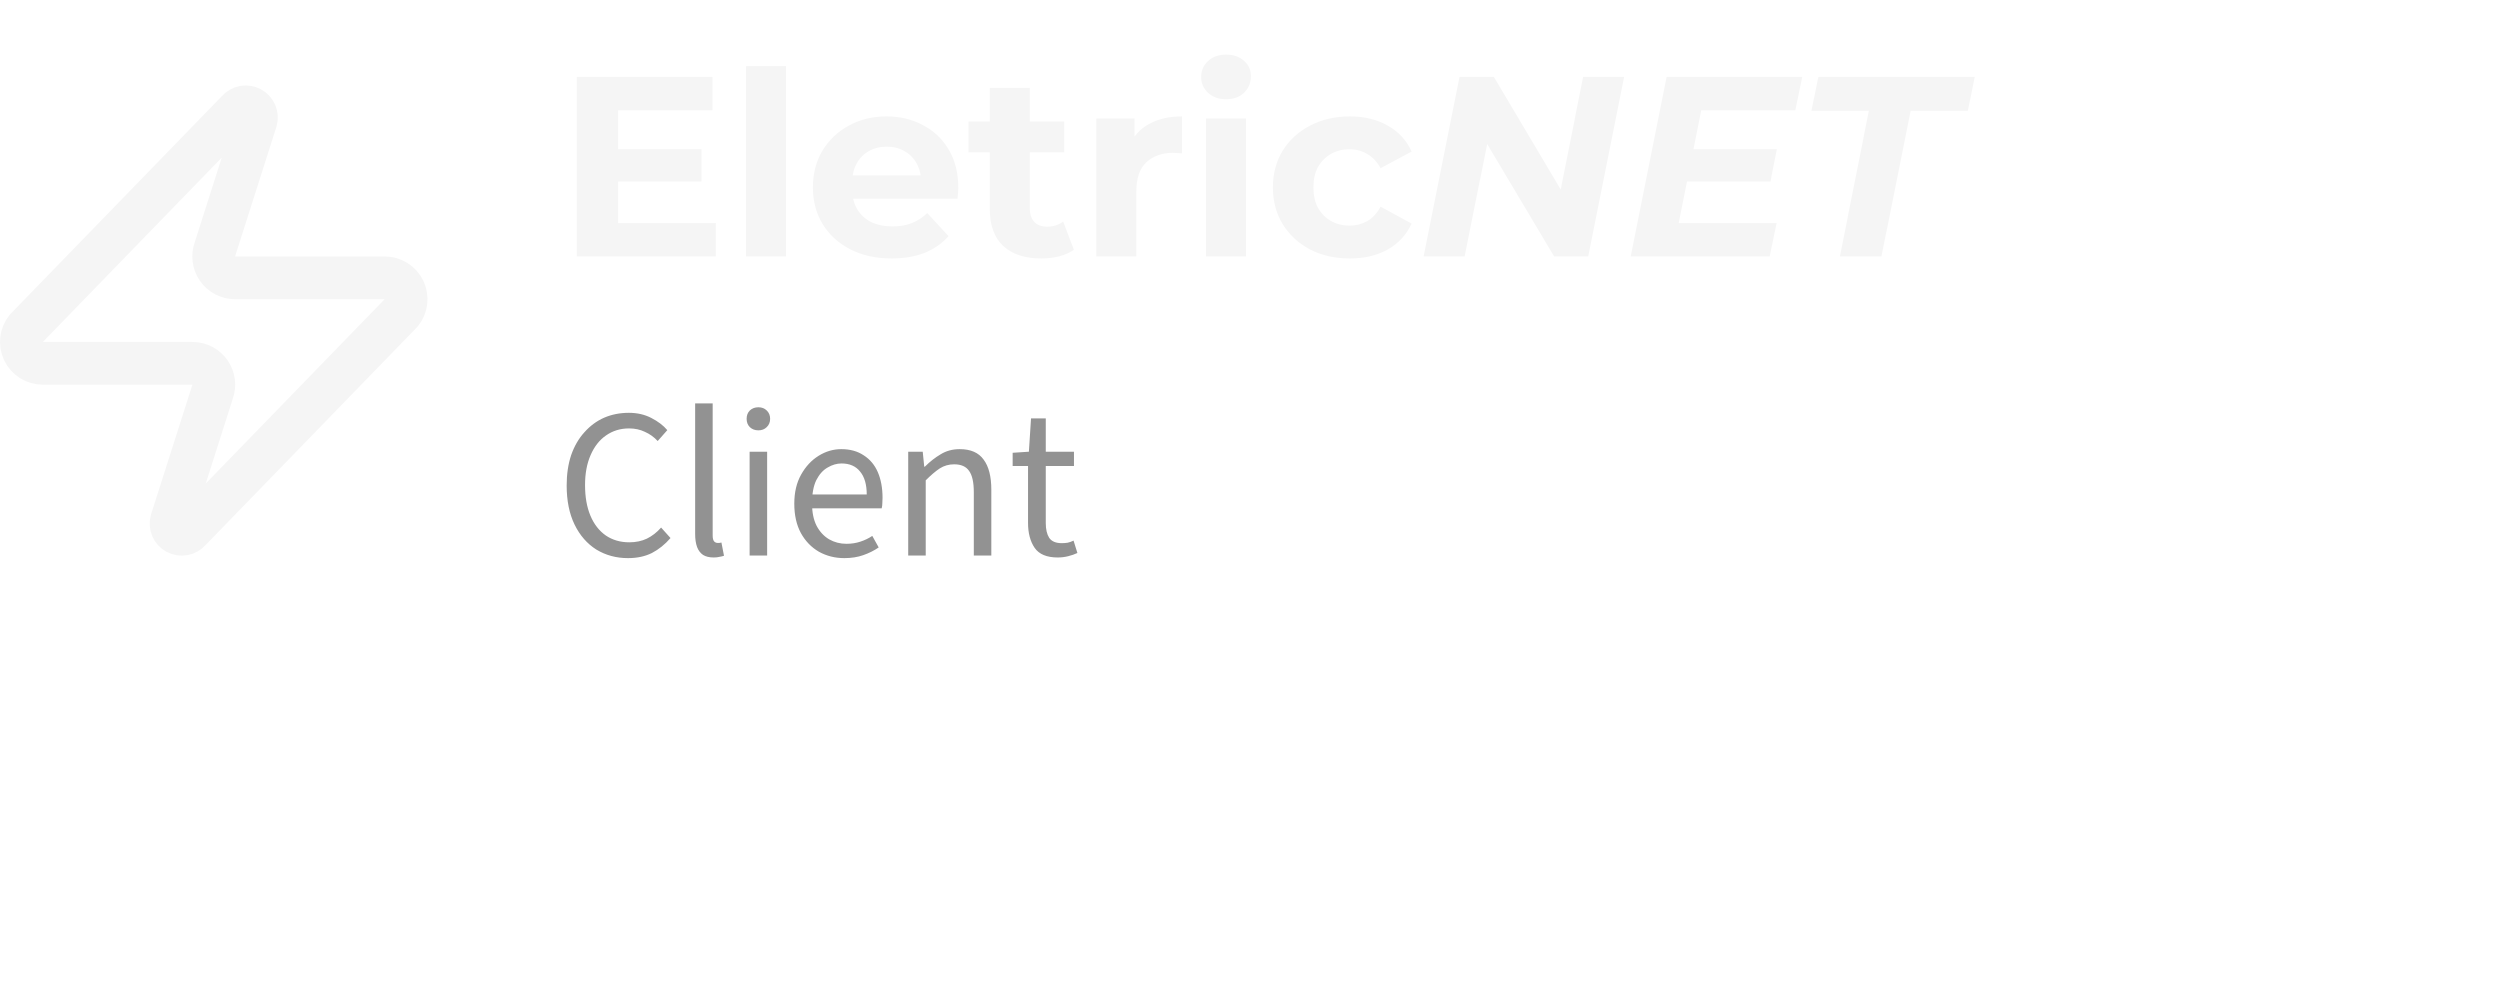
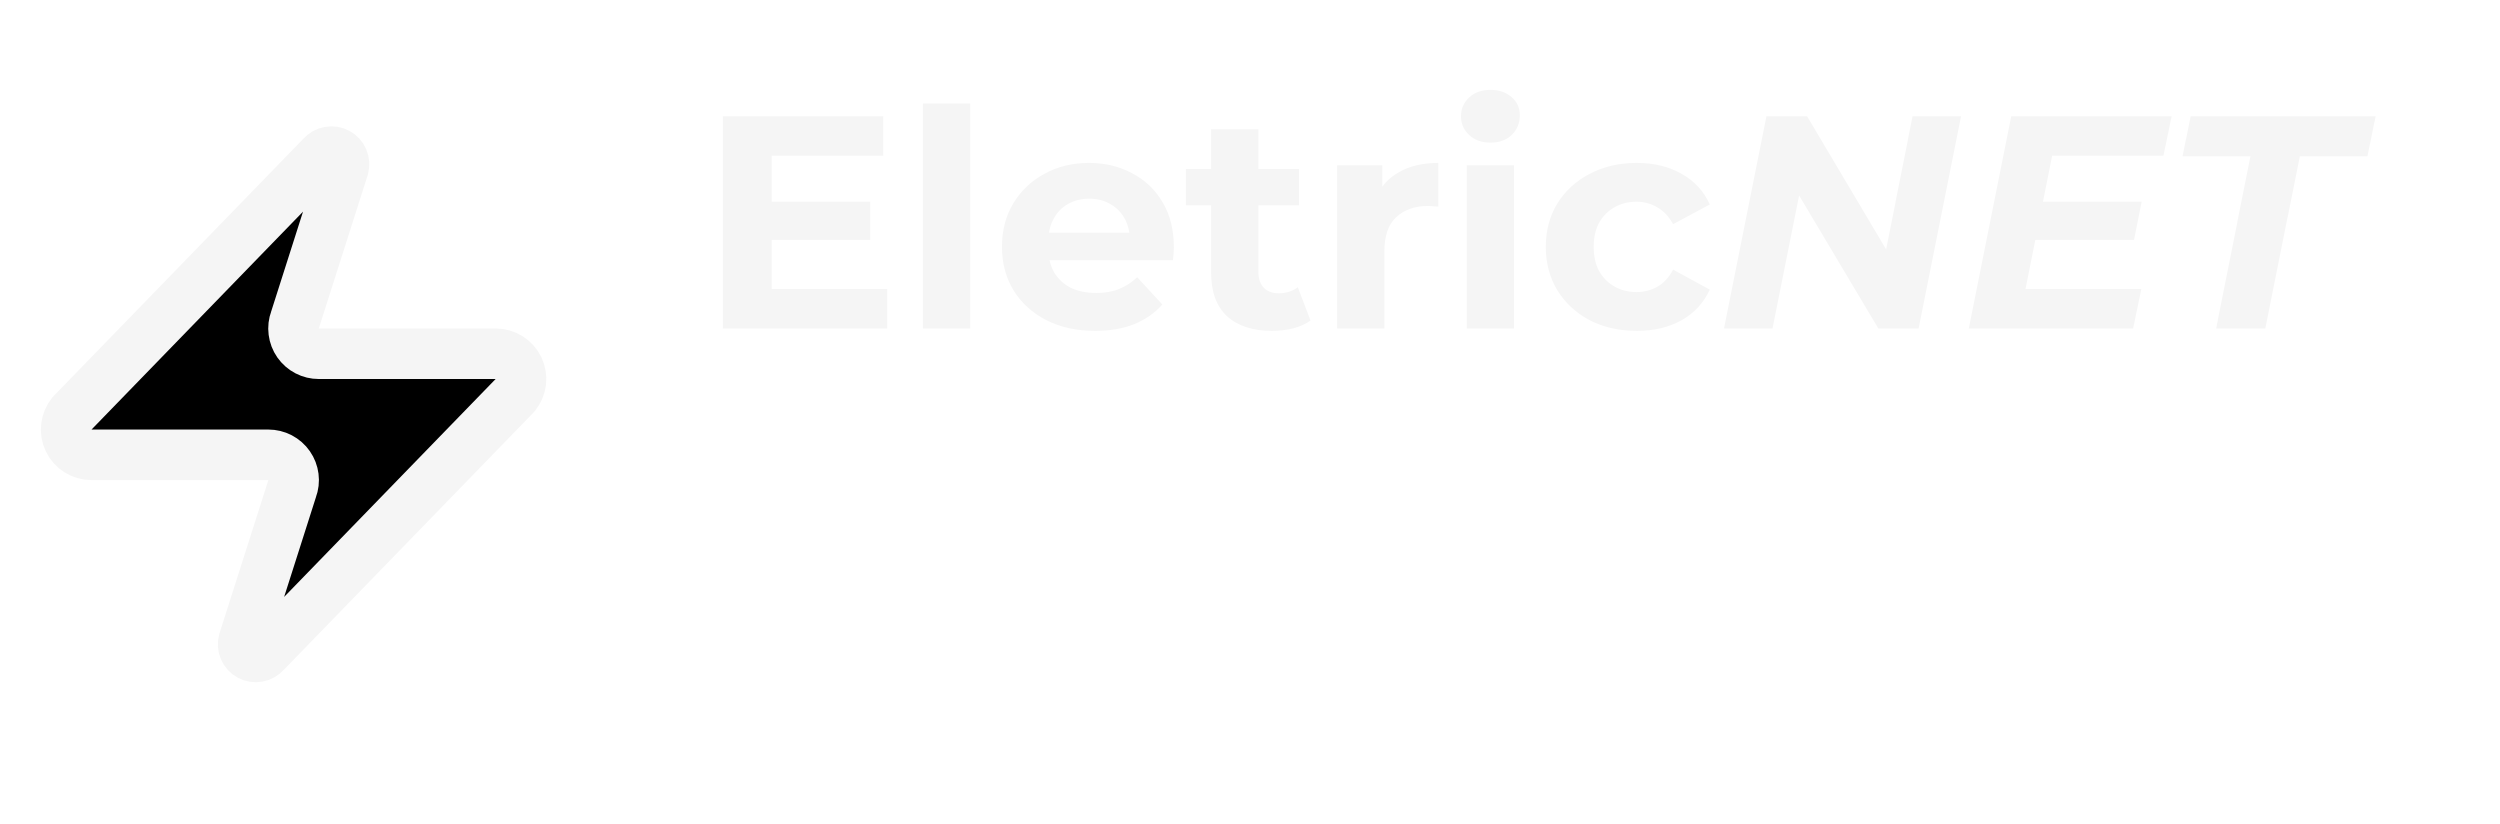
- <svg xmlns="http://www.w3.org/2000/svg" width="117" height="47" viewBox="0 0 117 47" fill="none">
-   <path d="M28.784 6.984H32.828V8.496H28.784V6.984ZM28.928 10.44H33.5V12H26.996V3.6H33.344V5.16H28.928V10.44ZM34.915 12V3.096H36.787V12H34.915ZM41.728 12.096C40.992 12.096 40.344 11.952 39.784 11.664C39.232 11.376 38.804 10.984 38.5 10.488C38.196 9.984 38.044 9.412 38.044 8.772C38.044 8.124 38.192 7.552 38.488 7.056C38.792 6.552 39.204 6.16 39.724 5.88C40.244 5.592 40.832 5.448 41.488 5.448C42.12 5.448 42.688 5.584 43.192 5.856C43.704 6.12 44.108 6.504 44.404 7.008C44.7 7.504 44.848 8.1 44.848 8.796C44.848 8.868 44.844 8.952 44.836 9.048C44.828 9.136 44.82 9.22 44.812 9.3H39.568V8.208H43.828L43.108 8.532C43.108 8.196 43.04 7.904 42.904 7.656C42.768 7.408 42.58 7.216 42.34 7.08C42.1 6.936 41.82 6.864 41.5 6.864C41.18 6.864 40.896 6.936 40.648 7.08C40.408 7.216 40.22 7.412 40.084 7.668C39.948 7.916 39.88 8.212 39.88 8.556V8.844C39.88 9.196 39.956 9.508 40.108 9.78C40.268 10.044 40.488 10.248 40.768 10.392C41.056 10.528 41.392 10.596 41.776 10.596C42.12 10.596 42.42 10.544 42.676 10.44C42.94 10.336 43.18 10.18 43.396 9.972L44.392 11.052C44.096 11.388 43.724 11.648 43.276 11.832C42.828 12.008 42.312 12.096 41.728 12.096ZM48.734 12.096C47.974 12.096 47.383 11.904 46.959 11.52C46.535 11.128 46.322 10.548 46.322 9.78V4.116H48.194V9.756C48.194 10.028 48.267 10.24 48.41 10.392C48.554 10.536 48.751 10.608 48.998 10.608C49.294 10.608 49.547 10.528 49.755 10.368L50.258 11.688C50.066 11.824 49.834 11.928 49.562 12C49.298 12.064 49.023 12.096 48.734 12.096ZM45.327 7.128V5.688H49.803V7.128H45.327ZM51.309 12V5.544H53.097V7.368L52.845 6.84C53.037 6.384 53.345 6.04 53.769 5.808C54.193 5.568 54.709 5.448 55.317 5.448V7.176C55.237 7.168 55.165 7.164 55.101 7.164C55.037 7.156 54.969 7.152 54.897 7.152C54.385 7.152 53.969 7.3 53.649 7.596C53.337 7.884 53.181 8.336 53.181 8.952V12H51.309ZM56.442 12V5.544H58.314V12H56.442ZM57.378 4.644C57.034 4.644 56.754 4.544 56.538 4.344C56.322 4.144 56.214 3.896 56.214 3.6C56.214 3.304 56.322 3.056 56.538 2.856C56.754 2.656 57.034 2.556 57.378 2.556C57.722 2.556 58.002 2.652 58.218 2.844C58.434 3.028 58.542 3.268 58.542 3.564C58.542 3.876 58.434 4.136 58.218 4.344C58.01 4.544 57.73 4.644 57.378 4.644ZM63.172 12.096C62.475 12.096 61.855 11.956 61.312 11.676C60.767 11.388 60.34 10.992 60.028 10.488C59.724 9.984 59.572 9.412 59.572 8.772C59.572 8.124 59.724 7.552 60.028 7.056C60.34 6.552 60.767 6.16 61.312 5.88C61.855 5.592 62.475 5.448 63.172 5.448C63.852 5.448 64.444 5.592 64.948 5.88C65.451 6.16 65.823 6.564 66.064 7.092L64.612 7.872C64.444 7.568 64.231 7.344 63.975 7.2C63.727 7.056 63.456 6.984 63.16 6.984C62.84 6.984 62.551 7.056 62.295 7.2C62.039 7.344 61.836 7.548 61.684 7.812C61.539 8.076 61.468 8.396 61.468 8.772C61.468 9.148 61.539 9.468 61.684 9.732C61.836 9.996 62.039 10.2 62.295 10.344C62.551 10.488 62.84 10.56 63.16 10.56C63.456 10.56 63.727 10.492 63.975 10.356C64.231 10.212 64.444 9.984 64.612 9.672L66.064 10.464C65.823 10.984 65.451 11.388 64.948 11.676C64.444 11.956 63.852 12.096 63.172 12.096ZM66.625 12L68.305 3.6H69.913L73.525 9.684L72.889 9.648L74.089 3.6H76.009L74.329 12H72.733L69.109 5.916L69.757 5.952L68.545 12H66.625ZM79.113 6.984H83.157L82.857 8.496H78.813L79.113 6.984ZM78.561 10.44H83.145L82.821 12H76.317L77.997 3.6H84.345L84.021 5.16H79.617L78.561 10.44ZM86.108 12L87.463 5.184H84.775L85.1 3.6H92.419L92.096 5.184H89.419L88.052 12H86.108Z" fill="#F5F5F5" />
-   <path d="M29.39 26.12C28.843 26.12 28.35 25.987 27.91 25.72C27.477 25.447 27.137 25.057 26.89 24.55C26.643 24.043 26.52 23.433 26.52 22.72C26.52 22.193 26.59 21.72 26.73 21.3C26.877 20.88 27.083 20.523 27.35 20.23C27.617 19.93 27.923 19.703 28.27 19.55C28.623 19.397 29.01 19.32 29.43 19.32C29.823 19.32 30.173 19.4 30.48 19.56C30.793 19.72 31.043 19.91 31.23 20.13L30.78 20.64C30.607 20.453 30.407 20.31 30.18 20.21C29.96 20.103 29.713 20.05 29.44 20.05C29.033 20.05 28.673 20.16 28.36 20.38C28.053 20.593 27.813 20.9 27.64 21.3C27.467 21.693 27.38 22.16 27.38 22.7C27.38 23.253 27.463 23.73 27.63 24.13C27.797 24.53 28.037 24.84 28.35 25.06C28.663 25.273 29.03 25.38 29.45 25.38C29.757 25.38 30.03 25.323 30.27 25.21C30.517 25.09 30.74 24.917 30.94 24.69L31.38 25.18C31.12 25.48 30.83 25.713 30.51 25.88C30.19 26.04 29.817 26.12 29.39 26.12ZM33.403 26.09C33.196 26.09 33.03 26.05 32.903 25.97C32.776 25.883 32.683 25.76 32.623 25.6C32.563 25.433 32.533 25.233 32.533 25V18.88H33.353V25.06C33.353 25.193 33.376 25.287 33.423 25.34C33.47 25.387 33.526 25.41 33.593 25.41C33.62 25.41 33.643 25.41 33.663 25.41C33.69 25.403 33.723 25.397 33.763 25.39L33.883 26.01C33.823 26.03 33.753 26.047 33.673 26.06C33.6 26.08 33.51 26.09 33.403 26.09ZM35.082 26V21.14H35.902V26H35.082ZM35.492 20.14C35.332 20.14 35.198 20.09 35.092 19.99C34.992 19.89 34.942 19.76 34.942 19.6C34.942 19.44 34.992 19.31 35.092 19.21C35.198 19.11 35.332 19.06 35.492 19.06C35.652 19.06 35.782 19.11 35.882 19.21C35.988 19.31 36.042 19.44 36.042 19.6C36.042 19.76 35.988 19.89 35.882 19.99C35.782 20.09 35.652 20.14 35.492 20.14ZM39.513 26.12C39.079 26.12 38.683 26.02 38.323 25.82C37.969 25.613 37.689 25.323 37.483 24.95C37.276 24.57 37.173 24.11 37.173 23.57C37.173 23.043 37.279 22.59 37.493 22.21C37.706 21.83 37.979 21.537 38.313 21.33C38.646 21.123 38.999 21.02 39.373 21.02C39.786 21.02 40.136 21.117 40.423 21.31C40.716 21.497 40.936 21.76 41.083 22.1C41.229 22.44 41.303 22.84 41.303 23.3C41.303 23.387 41.299 23.47 41.293 23.55C41.293 23.63 41.283 23.71 41.263 23.79H37.763V23.14H40.563C40.563 22.673 40.459 22.317 40.253 22.07C40.053 21.817 39.763 21.69 39.383 21.69C39.163 21.69 38.946 21.753 38.733 21.88C38.519 22 38.343 22.197 38.203 22.47C38.069 22.743 38.003 23.107 38.003 23.56C38.003 23.973 38.073 24.32 38.213 24.6C38.359 24.88 38.556 25.093 38.803 25.24C39.049 25.38 39.319 25.45 39.613 25.45C39.846 25.45 40.063 25.417 40.263 25.35C40.469 25.283 40.656 25.193 40.823 25.08L41.123 25.62C40.909 25.767 40.669 25.887 40.403 25.98C40.143 26.073 39.846 26.12 39.513 26.12ZM42.504 26V21.14H43.184L43.254 21.84H43.284C43.517 21.607 43.764 21.413 44.024 21.26C44.284 21.1 44.58 21.02 44.914 21.02C45.427 21.02 45.8 21.183 46.034 21.51C46.274 21.83 46.394 22.3 46.394 22.92V26H45.574V23.03C45.574 22.57 45.5 22.24 45.354 22.04C45.214 21.833 44.98 21.73 44.654 21.73C44.407 21.73 44.184 21.793 43.984 21.92C43.79 22.047 43.57 22.233 43.324 22.48V26H42.504ZM49.502 26.09C48.989 26.09 48.629 25.94 48.422 25.64C48.216 25.34 48.112 24.95 48.112 24.47V21.81H47.392V21.19L48.152 21.14L48.252 19.58H48.942V21.14H50.262V21.81H48.942V24.48C48.942 24.773 48.996 25.003 49.102 25.17C49.216 25.337 49.412 25.42 49.692 25.42C49.779 25.42 49.869 25.413 49.962 25.4C50.056 25.38 50.149 25.347 50.242 25.3L50.422 25.88C50.296 25.94 50.152 25.99 49.992 26.03C49.832 26.07 49.669 26.09 49.502 26.09Z" fill="#929292" />
-   <path d="M2.003 17.003C1.814 17.003 1.629 16.95 1.468 16.85C1.308 16.749 1.18 16.605 1.098 16.434C1.016 16.264 0.985 16.073 1.007 15.885C1.029 15.697 1.104 15.52 1.223 15.373L11.123 5.173C11.198 5.087 11.299 5.029 11.41 5.008C11.522 4.988 11.637 5.006 11.737 5.059C11.837 5.113 11.916 5.199 11.961 5.303C12.005 5.407 12.014 5.523 11.983 5.633L10.063 11.653C10.007 11.804 9.988 11.967 10.008 12.128C10.028 12.288 10.087 12.441 10.18 12.574C10.272 12.707 10.395 12.815 10.539 12.89C10.682 12.964 10.842 13.003 11.003 13.003H18.003C18.193 13.002 18.378 13.055 18.538 13.156C18.699 13.256 18.827 13.4 18.909 13.571C18.991 13.742 19.022 13.932 19 14.12C18.978 14.308 18.903 14.486 18.783 14.633L8.883 24.833C8.809 24.918 8.708 24.976 8.596 24.997C8.485 25.017 8.37 25 8.27 24.946C8.17 24.893 8.091 24.807 8.046 24.703C8.001 24.598 7.993 24.482 8.023 24.373L9.943 18.353C10 18.201 10.019 18.038 9.999 17.878C9.979 17.717 9.92 17.564 9.827 17.431C9.735 17.298 9.612 17.19 9.468 17.115C9.325 17.041 9.165 17.002 9.003 17.003H2.003Z" stroke="#F5F5F5" stroke-width="2" stroke-linecap="round" stroke-linejoin="round" />
+ <svg xmlns="http://www.w3.org/2000/svg" viewBox="237.989 179.282 98.96 32.611">
+   <path d="M 268.391 187.267 L 272.435 187.267 L 272.435 188.779 L 268.391 188.779 L 268.391 187.267 Z M 268.535 190.723 L 273.107 190.723 L 273.107 192.283 L 266.603 192.283 L 266.603 183.883 L 272.951 183.883 L 272.951 185.443 L 268.535 185.443 L 268.535 190.723 Z M 274.521 192.283 L 274.521 183.379 L 276.393 183.379 L 276.393 192.283 L 274.521 192.283 Z M 281.335 192.379 C 280.599 192.379 279.951 192.235 279.391 191.947 C 278.839 191.659 278.411 191.267 278.107 190.771 C 277.803 190.267 277.651 189.695 277.651 189.055 C 277.651 188.407 277.799 187.835 278.095 187.339 C 278.399 186.835 278.811 186.443 279.331 186.163 C 279.851 185.875 280.439 185.731 281.095 185.731 C 281.727 185.731 282.295 185.867 282.799 186.139 C 283.311 186.403 283.715 186.787 284.011 187.291 C 284.307 187.787 284.455 188.383 284.455 189.079 C 284.455 189.151 284.451 189.235 284.443 189.331 C 284.435 189.419 284.427 189.503 284.419 189.583 L 279.175 189.583 L 279.175 188.491 L 283.435 188.491 L 282.715 188.815 C 282.715 188.479 282.647 188.187 282.511 187.939 C 282.375 187.691 282.187 187.499 281.947 187.363 C 281.707 187.219 281.427 187.147 281.107 187.147 C 280.787 187.147 280.503 187.219 280.255 187.363 C 280.015 187.499 279.827 187.695 279.691 187.951 C 279.555 188.199 279.487 188.495 279.487 188.839 L 279.487 189.127 C 279.487 189.479 279.563 189.791 279.715 190.063 C 279.875 190.327 280.095 190.531 280.375 190.675 C 280.663 190.811 280.999 190.879 281.383 190.879 C 281.727 190.879 282.027 190.827 282.283 190.723 C 282.547 190.619 282.787 190.463 283.003 190.255 L 283.999 191.335 C 283.703 191.671 283.331 191.931 282.883 192.115 C 282.435 192.291 281.919 192.379 281.335 192.379 Z M 288.341 192.379 C 287.581 192.379 286.989 192.187 286.565 191.803 C 286.141 191.411 285.929 190.831 285.929 190.063 L 285.929 184.399 L 287.801 184.399 L 287.801 190.039 C 287.801 190.311 287.873 190.523 288.017 190.675 C 288.161 190.819 288.357 190.891 288.605 190.891 C 288.901 190.891 289.153 190.811 289.361 190.651 L 289.865 191.971 C 289.673 192.107 289.441 192.211 289.169 192.283 C 288.905 192.347 288.629 192.379 288.341 192.379 Z M 284.933 187.411 L 284.933 185.971 L 289.409 185.971 L 289.409 187.411 L 284.933 187.411 Z M 290.916 192.283 L 290.916 185.827 L 292.704 185.827 L 292.704 187.651 L 292.452 187.123 C 292.644 186.667 292.952 186.323 293.376 186.091 C 293.8 185.851 294.316 185.731 294.924 185.731 L 294.924 187.459 C 294.844 187.451 294.772 187.447 294.708 187.447 C 294.644 187.439 294.576 187.435 294.504 187.435 C 293.992 187.435 293.576 187.583 293.256 187.879 C 292.944 188.167 292.788 188.619 292.788 189.235 L 292.788 192.283 L 290.916 192.283 Z M 296.049 192.283 L 296.049 185.827 L 297.921 185.827 L 297.921 192.283 L 296.049 192.283 Z M 296.985 184.927 C 296.641 184.927 296.361 184.827 296.145 184.627 C 295.929 184.427 295.821 184.179 295.821 183.883 C 295.821 183.587 295.929 183.339 296.145 183.139 C 296.361 182.939 296.641 182.839 296.985 182.839 C 297.329 182.839 297.609 182.935 297.825 183.127 C 298.041 183.311 298.149 183.551 298.149 183.847 C 298.149 184.159 298.041 184.419 297.825 184.627 C 297.617 184.827 297.337 184.927 296.985 184.927 Z M 302.778 192.379 C 302.082 192.379 301.462 192.239 300.918 191.959 C 300.374 191.671 299.946 191.275 299.634 190.771 C 299.33 190.267 299.178 189.695 299.178 189.055 C 299.178 188.407 299.33 187.835 299.634 187.339 C 299.946 186.835 300.374 186.443 300.918 186.163 C 301.462 185.875 302.082 185.731 302.778 185.731 C 303.458 185.731 304.05 185.875 304.554 186.163 C 305.058 186.443 305.43 186.847 305.67 187.375 L 304.218 188.155 C 304.05 187.851 303.838 187.627 303.582 187.483 C 303.334 187.339 303.062 187.267 302.766 187.267 C 302.446 187.267 302.158 187.339 301.902 187.483 C 301.646 187.627 301.442 187.831 301.29 188.095 C 301.146 188.359 301.074 188.679 301.074 189.055 C 301.074 189.431 301.146 189.751 301.29 190.015 C 301.442 190.279 301.646 190.483 301.902 190.627 C 302.158 190.771 302.446 190.843 302.766 190.843 C 303.062 190.843 303.334 190.775 303.582 190.639 C 303.838 190.495 304.05 190.267 304.218 189.955 L 305.67 190.747 C 305.43 191.267 305.058 191.671 304.554 191.959 C 304.05 192.239 303.458 192.379 302.778 192.379 Z M 306.232 192.283 L 307.912 183.883 L 309.52 183.883 L 313.132 189.967 L 312.496 189.931 L 313.696 183.883 L 315.616 183.883 L 313.936 192.283 L 312.34 192.283 L 308.716 186.199 L 309.364 186.235 L 308.152 192.283 L 306.232 192.283 Z M 318.719 187.267 L 322.763 187.267 L 322.463 188.779 L 318.419 188.779 L 318.719 187.267 Z M 318.167 190.723 L 322.751 190.723 L 322.427 192.283 L 315.923 192.283 L 317.603 183.883 L 323.951 183.883 L 323.627 185.443 L 319.223 185.443 L 318.167 190.723 Z M 325.714 192.283 L 327.07 185.467 L 324.382 185.467 L 324.706 183.883 L 332.026 183.883 L 331.702 185.467 L 329.026 185.467 L 327.658 192.283 L 325.714 192.283 Z" fill="#F5F5F5" style="stroke-width: 1px;" />
+   <path d="M 241.61 197.285 C 241.421 197.286 241.235 197.233 241.075 197.132 C 240.915 197.032 240.786 196.888 240.705 196.717 C 240.623 196.546 240.591 196.356 240.614 196.168 C 240.636 195.98 240.711 195.802 240.83 195.655 L 250.73 185.455 C 250.804 185.369 250.906 185.311 251.017 185.291 C 251.129 185.27 251.244 185.288 251.344 185.342 C 251.444 185.395 251.523 185.481 251.567 185.585 C 251.612 185.689 251.62 185.806 251.59 185.915 L 249.67 191.935 C 249.613 192.087 249.594 192.25 249.615 192.41 C 249.635 192.571 249.694 192.724 249.786 192.857 C 249.879 192.989 250.002 193.098 250.145 193.172 C 250.289 193.247 250.448 193.286 250.61 193.285 L 257.61 193.285 C 257.799 193.285 257.985 193.338 258.145 193.438 C 258.305 193.539 258.434 193.683 258.516 193.853 C 258.597 194.024 258.629 194.215 258.607 194.402 C 258.584 194.59 258.509 194.768 258.39 194.915 L 248.49 205.115 C 248.416 205.201 248.315 205.259 248.203 205.279 C 248.092 205.3 247.976 205.282 247.876 205.229 C 247.776 205.175 247.698 205.089 247.653 204.985 C 247.608 204.881 247.6 204.765 247.63 204.655 L 249.55 198.635 C 249.607 198.484 249.626 198.321 249.605 198.16 C 249.585 198 249.526 197.846 249.434 197.714 C 249.342 197.581 249.218 197.473 249.075 197.398 C 248.931 197.323 248.772 197.285 248.61 197.285 L 241.61 197.285 Z" stroke="#F5F5F5" stroke-width="2" stroke-linecap="round" stroke-linejoin="round" style="stroke-width: 2px;" />
</svg>
